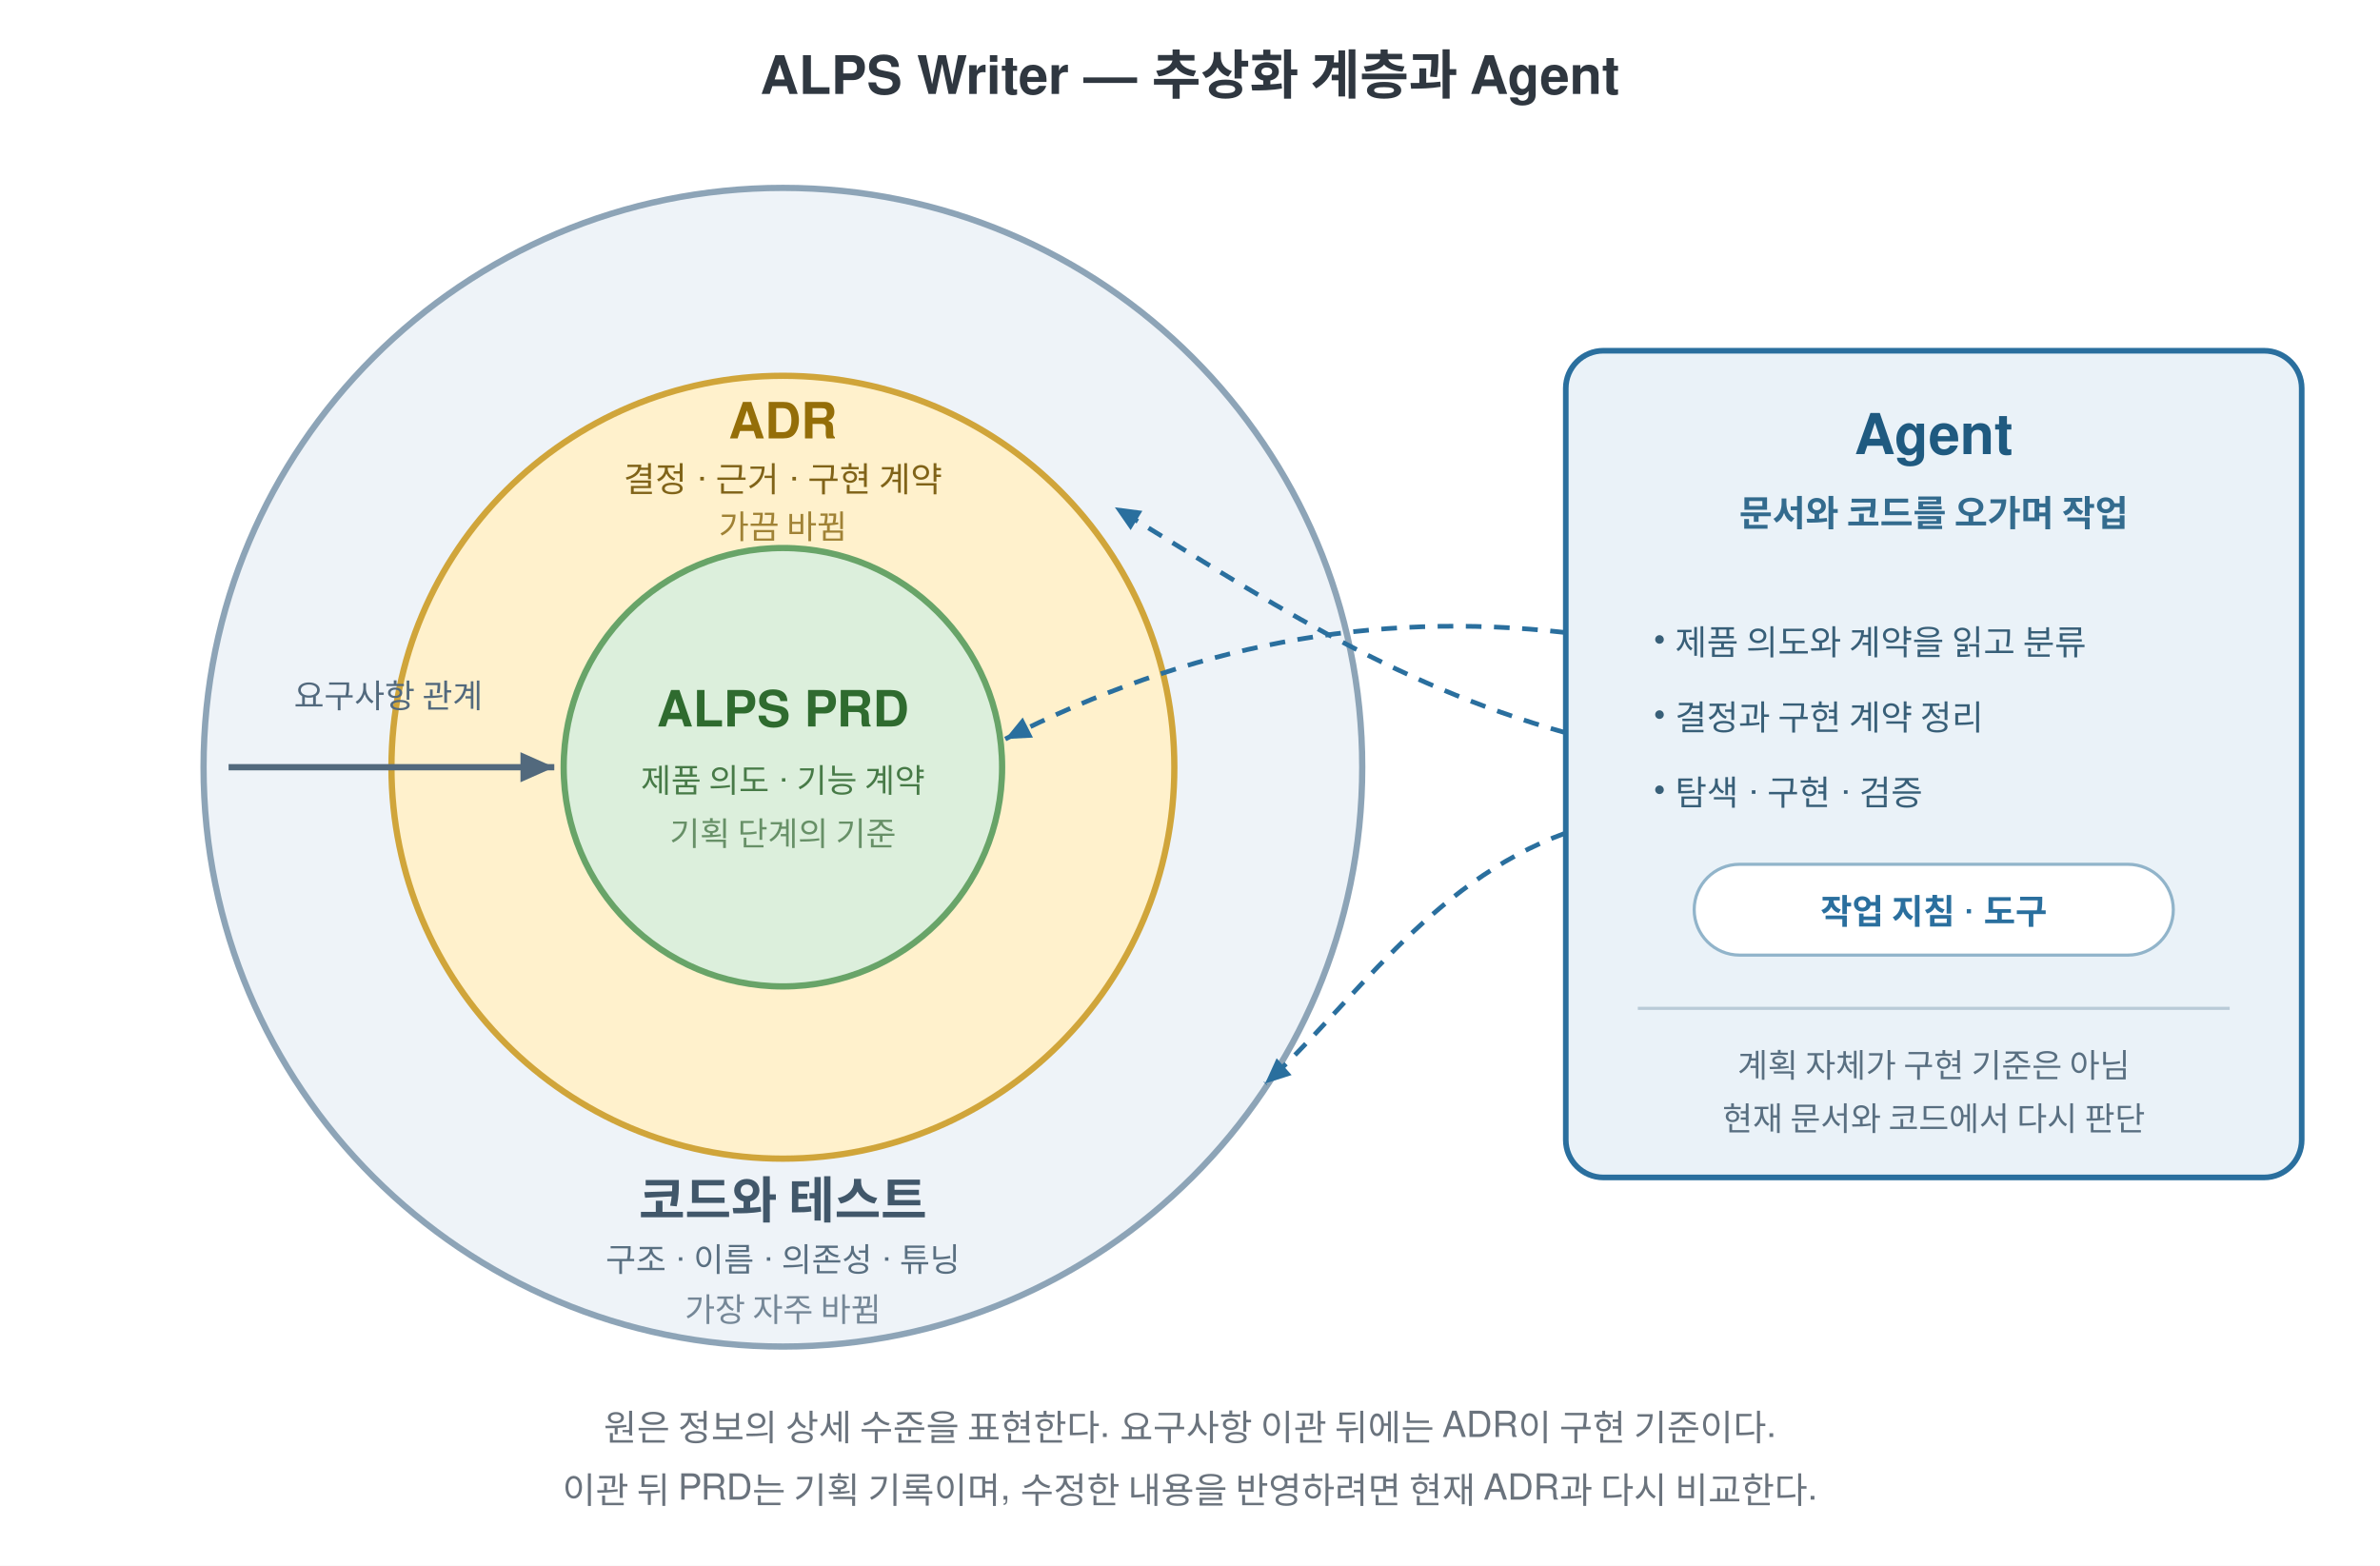
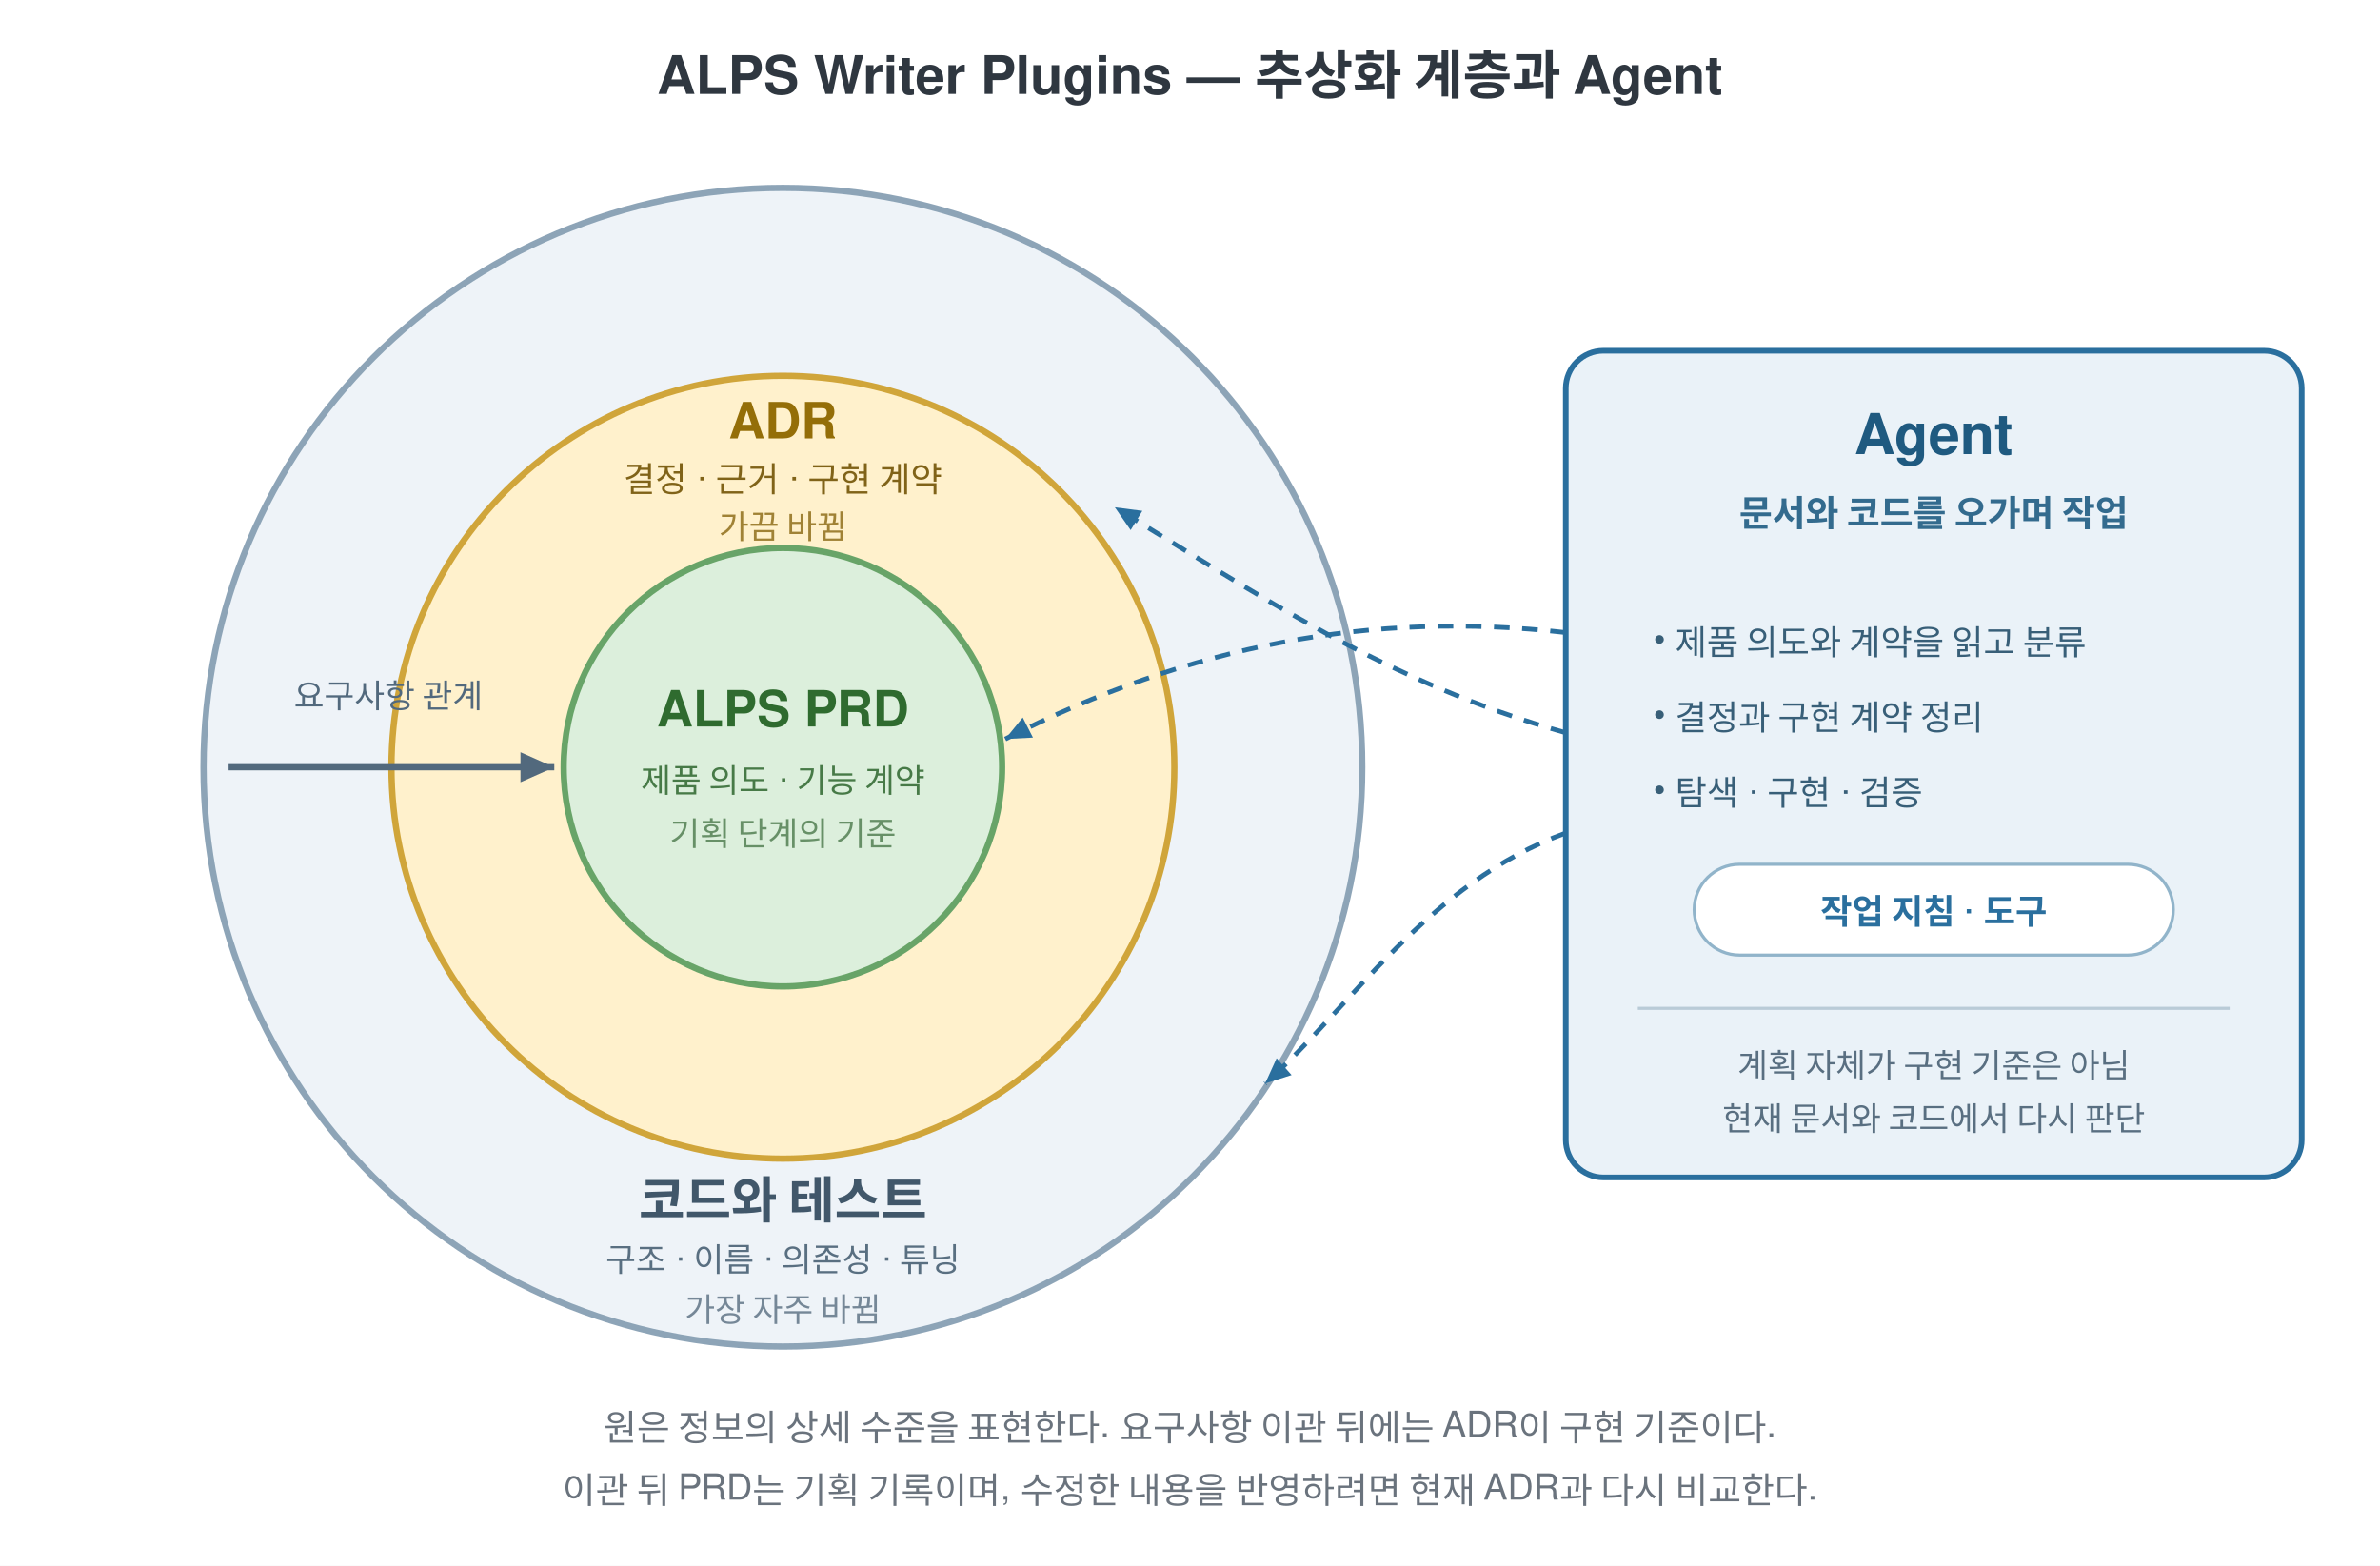
<svg xmlns="http://www.w3.org/2000/svg" viewBox="0 0 760 500" font-family="-apple-system, BlinkMacSystemFont, 'Segoe UI', Helvetica, Arial, sans-serif">
  <rect width="760" height="500" fill="#ffffff" />
  <defs>
    <marker id="dependency-arrow" viewBox="0 0 10 10" refX="9" refY="5" markerWidth="6" markerHeight="6" orient="auto">
      <path d="M0,1 L9,5 L0,9 z" fill="#52697d" />
    </marker>
    <marker id="agent-arrow" viewBox="0 0 10 10" refX="9" refY="5" markerWidth="6" markerHeight="6" orient="auto">
      <path d="M0,1 L9,5 L0,9 z" fill="#2a6f9e" />
    </marker>
  </defs>
-   <text x="380" y="30" fill="#2f3740" font-size="17" font-weight="700" text-anchor="middle">ALPS Writer — 추상화 계층과 Agent</text>
+   <text x="380" y="30" fill="#2f3740" font-size="17" font-weight="700" text-anchor="middle">ALPS Writer Plugins — 추상화 계층과 Agent</text>
  <circle cx="250" cy="245" r="185" fill="#eef3f8" stroke="#8da4b7" stroke-width="2" />
  <circle cx="250" cy="245" r="125" fill="#fff1cc" stroke="#d0a53a" stroke-width="2" />
  <circle cx="250" cy="245" r="70" fill="#dcefdc" stroke="#68a468" stroke-width="2" />
  <line x1="73" y1="245" x2="177" y2="245" stroke="#52697d" stroke-width="2" marker-end="url(#dependency-arrow)" />
  <text x="124" y="226" fill="#52697d" font-size="10.5" text-anchor="middle">요구사항 관계</text>
  <text x="250" y="140" fill="#946e08" font-size="16" font-weight="700" text-anchor="middle">ADR</text>
  <text x="250" y="157" fill="#806318" font-size="11" text-anchor="middle">결정 · 근거 · 구현 계약</text>
  <text x="250" y="172" fill="#a08235" font-size="10.5" text-anchor="middle">가끔 바뀜</text>
  <text x="250" y="232" fill="#2f6b2f" font-size="16" font-weight="700" text-anchor="middle">ALPS PRD</text>
  <text x="250" y="253" fill="#477a47" font-size="10.5" text-anchor="middle">제품 의도 · 기능 계약</text>
  <text x="250" y="270" fill="#679067" font-size="10.5" text-anchor="middle">기획 단계의 기준</text>
  <text x="250" y="389" fill="#41576a" font-size="16" font-weight="700" text-anchor="middle">코드와 테스트</text>
  <text x="250" y="406" fill="#596f81" font-size="10.5" text-anchor="middle">구조 · 이름 · 의존성 · 튜닝</text>
  <text x="250" y="422" fill="#758797" font-size="10.5" text-anchor="middle">가장 자주 바뀜</text>
  <rect x="500" y="112" width="235" height="264" rx="12" fill="#eaf2f8" stroke="#2a6f9e" stroke-width="1.8" />
  <text x="617.5" y="145" fill="#1f5a80" font-size="18" font-weight="700" text-anchor="middle">Agent</text>
  <text x="617.5" y="168" fill="#336b8e" font-size="11.5" font-weight="600" text-anchor="middle">문서와 코드를 오가며 작업</text>
  <text x="528" y="208" fill="#385f78" font-size="11">• 제품 의도와 계약을 읽고 분류</text>
  <text x="528" y="232" fill="#385f78" font-size="11">• 결정과 구현 계약 정리</text>
  <text x="528" y="256" fill="#385f78" font-size="11">• 탐색 · 구현 · 검증</text>
  <rect x="541" y="276" width="153" height="29" rx="14.5" fill="#ffffff" stroke="#91b4ca" stroke-width="1" />
  <text x="617.5" y="295" fill="#2a6f9e" font-size="11" font-weight="600" text-anchor="middle">작업 지침 · 도구</text>
  <line x1="523" y1="322" x2="712" y2="322" stroke="#b9cbd7" stroke-width="1" />
  <text x="617.5" y="344" fill="#596f81" font-size="10.5" text-anchor="middle">계획 자체가 구현 기준은 아님</text>
  <text x="617.5" y="361" fill="#596f81" font-size="10.5" text-anchor="middle">현재 문서와 코드에서 다시 판단</text>
  <path d="M500,202 C438,195 380,206 321,236" fill="none" stroke="#2a6f9e" stroke-width="1.5" stroke-dasharray="5 4" marker-end="url(#agent-arrow)" />
  <path d="M500,234 C443,218 402,190 356,162" fill="none" stroke="#2a6f9e" stroke-width="1.5" stroke-dasharray="5 4" marker-end="url(#agent-arrow)" />
  <path d="M500,266 C456,282 431,322 404,346" fill="none" stroke="#2a6f9e" stroke-width="1.5" stroke-dasharray="5 4" marker-end="url(#agent-arrow)" />
  <text x="380" y="460" fill="#6a737d" font-size="11.5" text-anchor="middle">원은 정보의 상세 수준을 표현한다. 요구사항 이관 뒤에는 ADR이 구현 기준이다.</text>
  <text x="380" y="480" fill="#6a737d" font-size="11.5" text-anchor="middle">이관 뒤 PRD는 기획 기록이며, 수정한 내용을 반영하려면 현재 ADR과 다시 비교한다.</text>
</svg>
